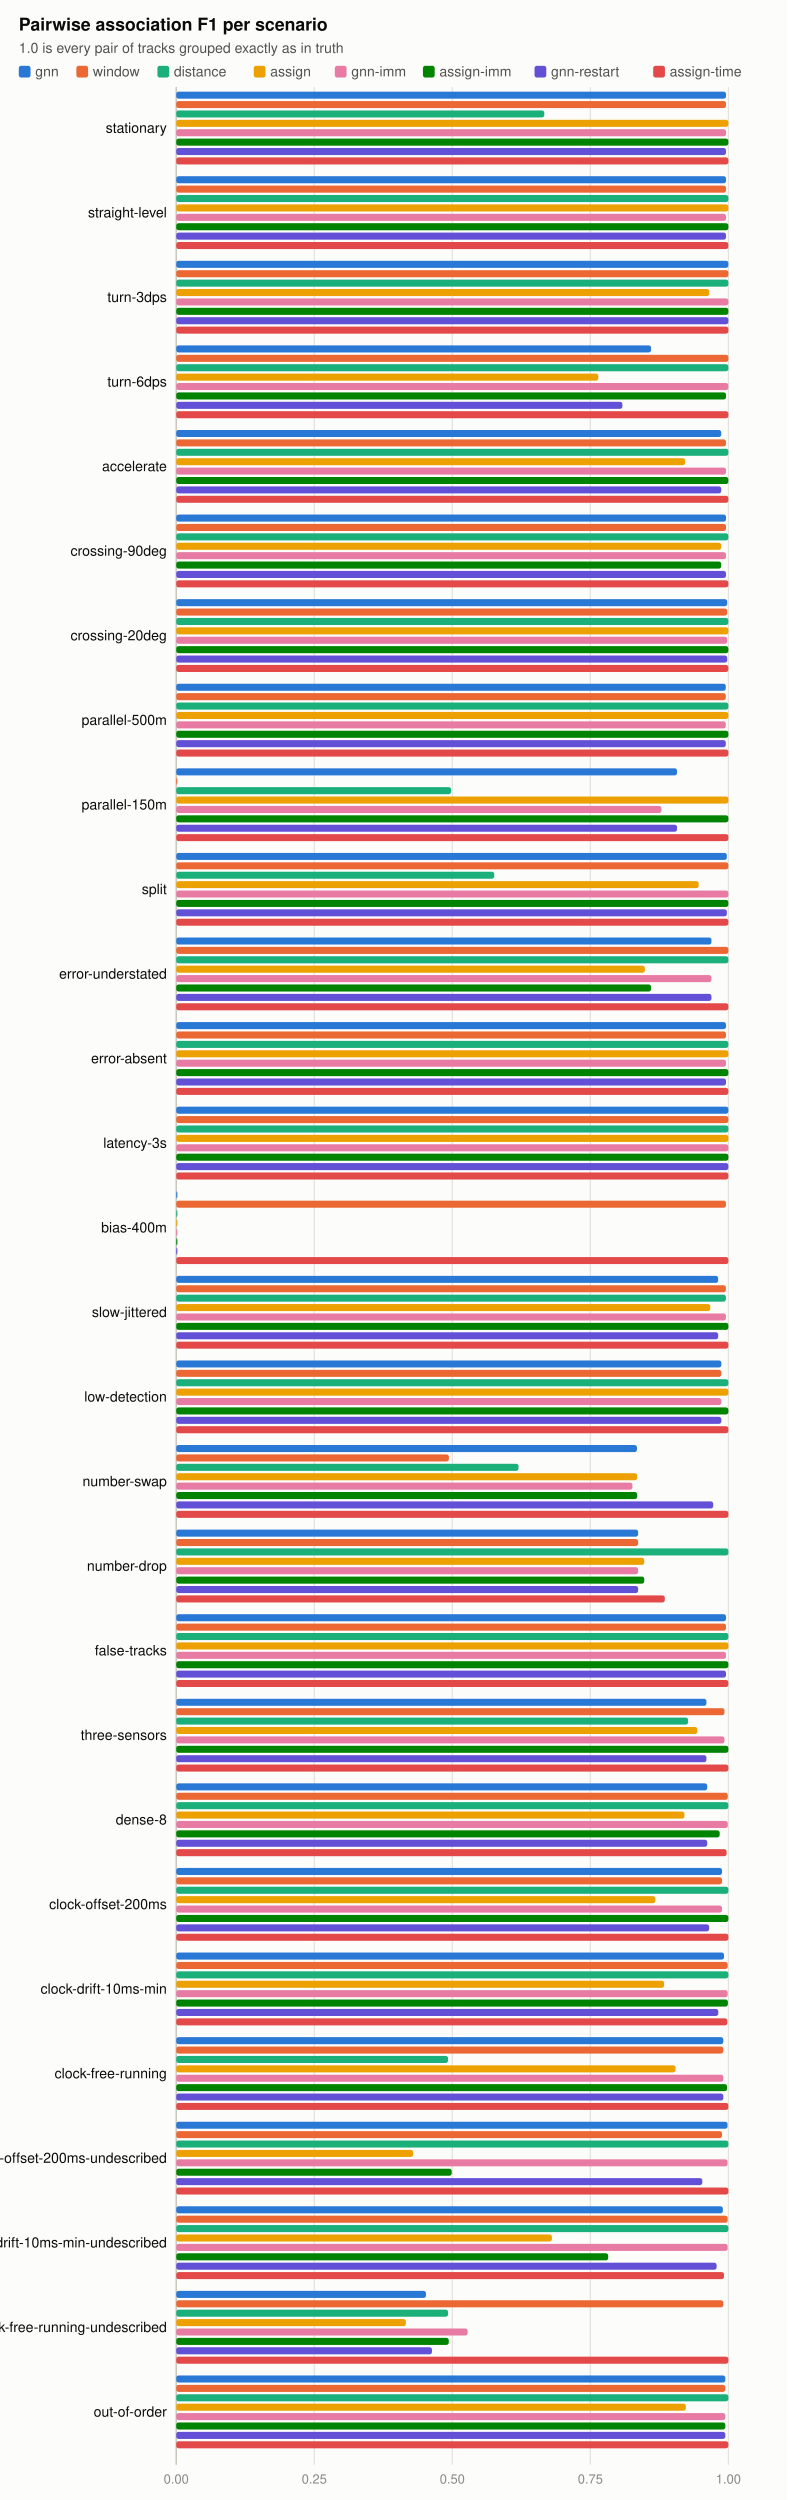
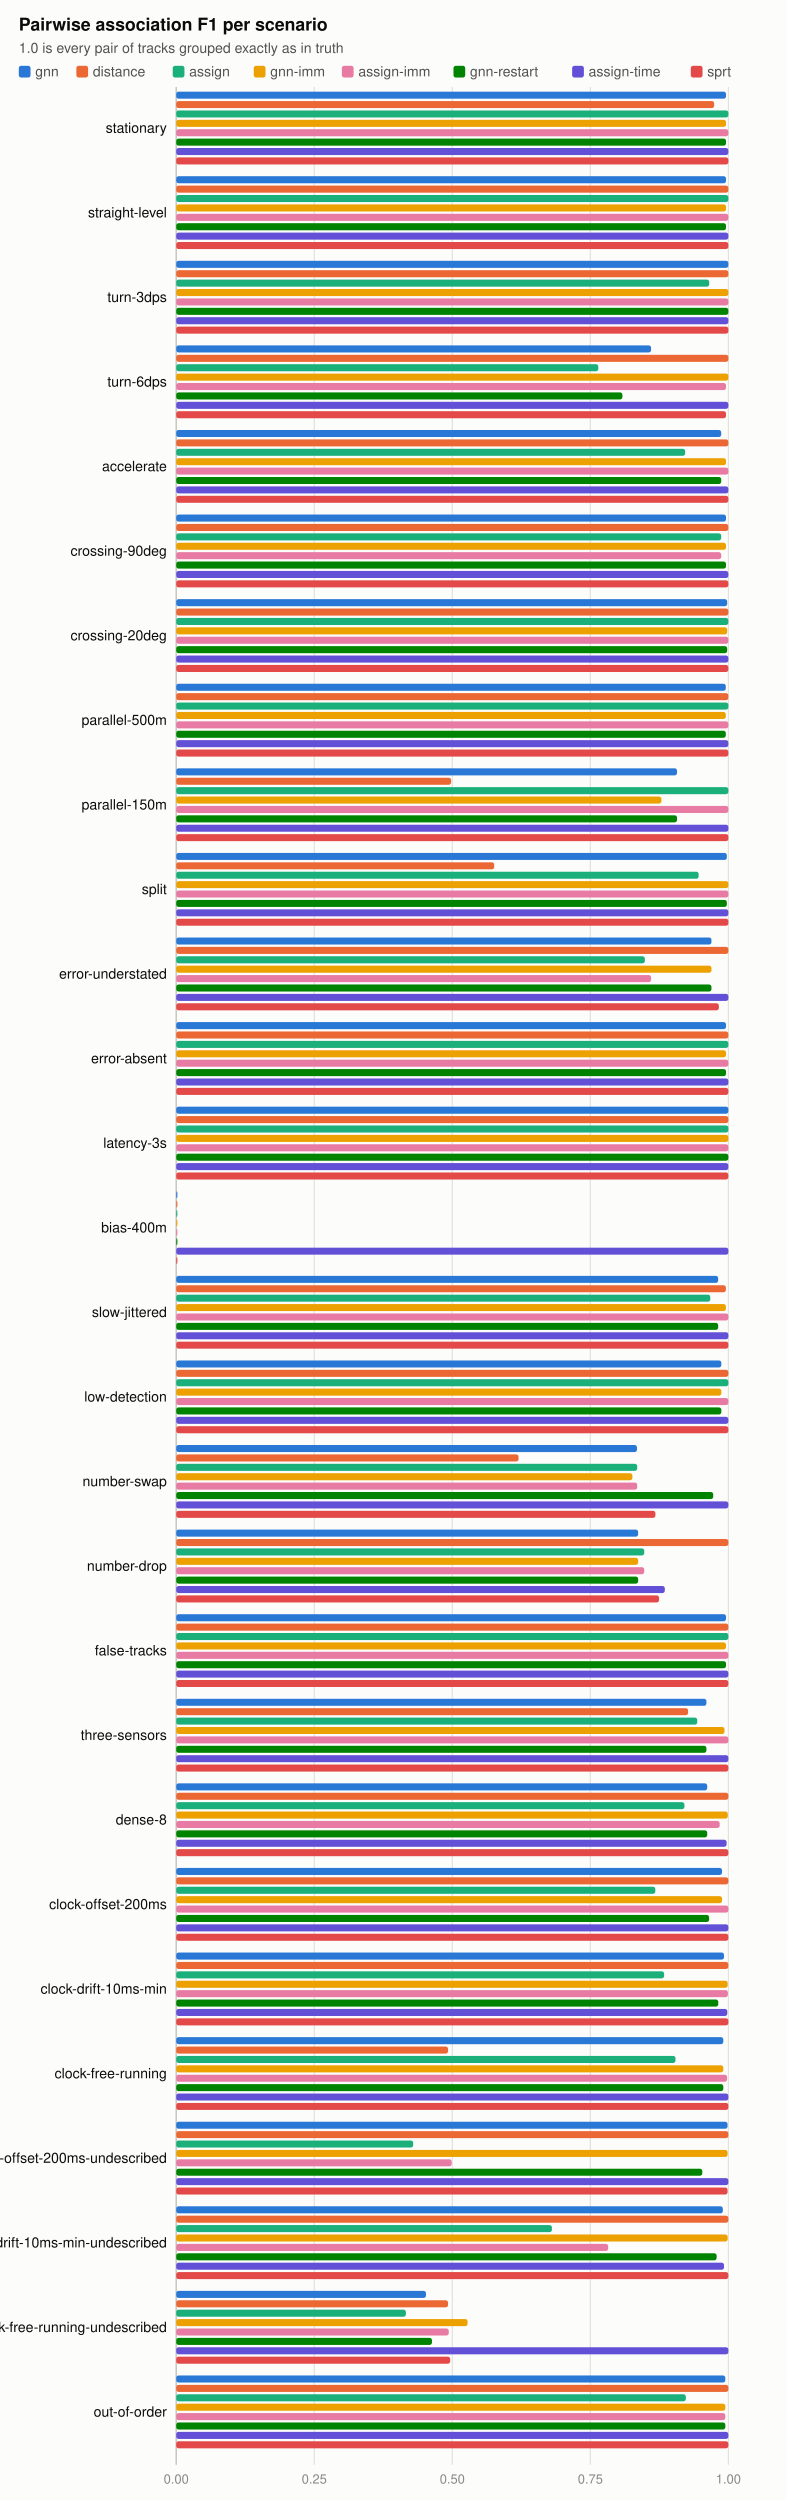
<svg xmlns="http://www.w3.org/2000/svg" width="670" height="2128" viewBox="0 0 670 2128" font-family="-apple-system, BlinkMacSystemFont, 'Segoe UI', Helvetica, Arial, sans-serif" role="img" aria-label="Pairwise association F1 per scenario">
  <rect width="100%" height="100%" fill="#fcfcfb" />
  <text x="16" y="26" font-size="15" font-weight="600" fill="#0b0b0b">Pairwise association F1 per scenario</text>
  <text x="16" y="45" font-size="12" fill="#52514e">1.0 is every pair of tracks grouped exactly as in truth</text>
  <rect x="16" y="56" width="10" height="10" rx="2" fill="#2a78d6" />
  <text x="30" y="65" font-size="12" fill="#52514e">gnn</text>
  <rect x="65" y="56" width="10" height="10" rx="2" fill="#eb6834" />
-   <text x="79" y="65" font-size="12" fill="#52514e">window</text>
-   <rect x="134" y="56" width="10" height="10" rx="2" fill="#1baf7a" />
-   <text x="148" y="65" font-size="12" fill="#52514e">distance</text>
+   <text x="79" y="65" font-size="12" fill="#52514e">distance</text>
+   <rect x="147" y="56" width="10" height="10" rx="2" fill="#1baf7a" />
+   <text x="161" y="65" font-size="12" fill="#52514e">assign</text>
  <rect x="216" y="56" width="10" height="10" rx="2" fill="#eda100" />
-   <text x="230" y="65" font-size="12" fill="#52514e">assign</text>
-   <rect x="285" y="56" width="10" height="10" rx="2" fill="#e87ba4" />
-   <text x="299" y="65" font-size="12" fill="#52514e">gnn-imm</text>
-   <rect x="360" y="56" width="10" height="10" rx="2" fill="#008300" />
-   <text x="374" y="65" font-size="12" fill="#52514e">assign-imm</text>
-   <rect x="455" y="56" width="10" height="10" rx="2" fill="#6250d6" />
-   <text x="469" y="65" font-size="12" fill="#52514e">gnn-restart</text>
-   <rect x="556" y="56" width="10" height="10" rx="2" fill="#e34948" />
-   <text x="570" y="65" font-size="12" fill="#52514e">assign-time</text>
+   <text x="230" y="65" font-size="12" fill="#52514e">gnn-imm</text>
+   <rect x="291" y="56" width="10" height="10" rx="2" fill="#e87ba4" />
+   <text x="305" y="65" font-size="12" fill="#52514e">assign-imm</text>
+   <rect x="386" y="56" width="10" height="10" rx="2" fill="#008300" />
+   <text x="400" y="65" font-size="12" fill="#52514e">gnn-restart</text>
+   <rect x="487" y="56" width="10" height="10" rx="2" fill="#6250d6" />
+   <text x="501" y="65" font-size="12" fill="#52514e">assign-time</text>
+   <rect x="588" y="56" width="10" height="10" rx="2" fill="#e34948" />
+   <text x="602" y="65" font-size="12" fill="#52514e">sprt</text>
  <line x1="150.0" y1="74" x2="150.0" y2="2098" stroke="#e1e0d9" stroke-width="1" />
  <text x="150.0" y="2114" font-size="11" text-anchor="middle" fill="#898781">0.00</text>
  <line x1="267.5" y1="74" x2="267.5" y2="2098" stroke="#e1e0d9" stroke-width="1" />
  <text x="267.5" y="2114" font-size="11" text-anchor="middle" fill="#898781">0.25</text>
  <line x1="385.0" y1="74" x2="385.0" y2="2098" stroke="#e1e0d9" stroke-width="1" />
  <text x="385.0" y="2114" font-size="11" text-anchor="middle" fill="#898781">0.50</text>
  <line x1="502.5" y1="74" x2="502.5" y2="2098" stroke="#e1e0d9" stroke-width="1" />
  <text x="502.5" y="2114" font-size="11" text-anchor="middle" fill="#898781">0.75</text>
  <line x1="620.0" y1="74" x2="620.0" y2="2098" stroke="#e1e0d9" stroke-width="1" />
  <text x="620.0" y="2114" font-size="11" text-anchor="middle" fill="#898781">1.00</text>
  <line x1="150" y1="74" x2="150" y2="2098" stroke="#c3c2b7" stroke-width="1" />
  <text x="142" y="113.0" font-size="12" text-anchor="end" fill="#0b0b0b">stationary</text>
  <rect x="150" y="78" width="468.0" height="6" rx="2" fill="#2a78d6" />
-   <rect x="150" y="86" width="468.0" height="6" rx="2" fill="#eb6834" />
-   <rect x="150" y="94" width="313.3" height="6" rx="2" fill="#1baf7a" />
-   <rect x="150" y="102" width="470.0" height="6" rx="2" fill="#eda100" />
-   <rect x="150" y="110" width="468.0" height="6" rx="2" fill="#e87ba4" />
-   <rect x="150" y="118" width="470.0" height="6" rx="2" fill="#008300" />
-   <rect x="150" y="126" width="468.0" height="6" rx="2" fill="#6250d6" />
+   <rect x="150" y="86" width="457.9" height="6" rx="2" fill="#eb6834" />
+   <rect x="150" y="94" width="470.0" height="6" rx="2" fill="#1baf7a" />
+   <rect x="150" y="102" width="468.0" height="6" rx="2" fill="#eda100" />
+   <rect x="150" y="110" width="470.0" height="6" rx="2" fill="#e87ba4" />
+   <rect x="150" y="118" width="468.0" height="6" rx="2" fill="#008300" />
+   <rect x="150" y="126" width="470.0" height="6" rx="2" fill="#6250d6" />
  <rect x="150" y="134" width="470.0" height="6" rx="2" fill="#e34948" />
  <text x="142" y="185.0" font-size="12" text-anchor="end" fill="#0b0b0b">straight-level</text>
  <rect x="150" y="150" width="468.0" height="6" rx="2" fill="#2a78d6" />
-   <rect x="150" y="158" width="468.0" height="6" rx="2" fill="#eb6834" />
+   <rect x="150" y="158" width="470.0" height="6" rx="2" fill="#eb6834" />
  <rect x="150" y="166" width="470.0" height="6" rx="2" fill="#1baf7a" />
-   <rect x="150" y="174" width="470.0" height="6" rx="2" fill="#eda100" />
-   <rect x="150" y="182" width="468.0" height="6" rx="2" fill="#e87ba4" />
-   <rect x="150" y="190" width="470.0" height="6" rx="2" fill="#008300" />
-   <rect x="150" y="198" width="468.0" height="6" rx="2" fill="#6250d6" />
+   <rect x="150" y="174" width="468.0" height="6" rx="2" fill="#eda100" />
+   <rect x="150" y="182" width="470.0" height="6" rx="2" fill="#e87ba4" />
+   <rect x="150" y="190" width="468.0" height="6" rx="2" fill="#008300" />
+   <rect x="150" y="198" width="470.0" height="6" rx="2" fill="#6250d6" />
  <rect x="150" y="206" width="470.0" height="6" rx="2" fill="#e34948" />
  <text x="142" y="257.0" font-size="12" text-anchor="end" fill="#0b0b0b">turn-3dps</text>
  <rect x="150" y="222" width="470.0" height="6" rx="2" fill="#2a78d6" />
  <rect x="150" y="230" width="470.0" height="6" rx="2" fill="#eb6834" />
-   <rect x="150" y="238" width="470.0" height="6" rx="2" fill="#1baf7a" />
-   <rect x="150" y="246" width="453.7" height="6" rx="2" fill="#eda100" />
+   <rect x="150" y="238" width="453.7" height="6" rx="2" fill="#1baf7a" />
+   <rect x="150" y="246" width="470.0" height="6" rx="2" fill="#eda100" />
  <rect x="150" y="254" width="470.0" height="6" rx="2" fill="#e87ba4" />
  <rect x="150" y="262" width="470.0" height="6" rx="2" fill="#008300" />
  <rect x="150" y="270" width="470.0" height="6" rx="2" fill="#6250d6" />
  <rect x="150" y="278" width="470.0" height="6" rx="2" fill="#e34948" />
  <text x="142" y="329.0" font-size="12" text-anchor="end" fill="#0b0b0b">turn-6dps</text>
  <rect x="150" y="294" width="404.2" height="6" rx="2" fill="#2a78d6" />
  <rect x="150" y="302" width="470.0" height="6" rx="2" fill="#eb6834" />
-   <rect x="150" y="310" width="470.0" height="6" rx="2" fill="#1baf7a" />
-   <rect x="150" y="318" width="359.3" height="6" rx="2" fill="#eda100" />
-   <rect x="150" y="326" width="470.0" height="6" rx="2" fill="#e87ba4" />
-   <rect x="150" y="334" width="468.0" height="6" rx="2" fill="#008300" />
-   <rect x="150" y="342" width="379.8" height="6" rx="2" fill="#6250d6" />
-   <rect x="150" y="350" width="470.0" height="6" rx="2" fill="#e34948" />
+   <rect x="150" y="310" width="359.3" height="6" rx="2" fill="#1baf7a" />
+   <rect x="150" y="318" width="470.0" height="6" rx="2" fill="#eda100" />
+   <rect x="150" y="326" width="468.0" height="6" rx="2" fill="#e87ba4" />
+   <rect x="150" y="334" width="379.8" height="6" rx="2" fill="#008300" />
+   <rect x="150" y="342" width="470.0" height="6" rx="2" fill="#6250d6" />
+   <rect x="150" y="350" width="468.0" height="6" rx="2" fill="#e34948" />
  <text x="142" y="401.0" font-size="12" text-anchor="end" fill="#0b0b0b">accelerate</text>
  <rect x="150" y="366" width="463.9" height="6" rx="2" fill="#2a78d6" />
-   <rect x="150" y="374" width="468.0" height="6" rx="2" fill="#eb6834" />
-   <rect x="150" y="382" width="470.0" height="6" rx="2" fill="#1baf7a" />
-   <rect x="150" y="390" width="433.2" height="6" rx="2" fill="#eda100" />
-   <rect x="150" y="398" width="468.0" height="6" rx="2" fill="#e87ba4" />
-   <rect x="150" y="406" width="470.0" height="6" rx="2" fill="#008300" />
-   <rect x="150" y="414" width="463.9" height="6" rx="2" fill="#6250d6" />
+   <rect x="150" y="374" width="470.0" height="6" rx="2" fill="#eb6834" />
+   <rect x="150" y="382" width="433.2" height="6" rx="2" fill="#1baf7a" />
+   <rect x="150" y="390" width="468.0" height="6" rx="2" fill="#eda100" />
+   <rect x="150" y="398" width="470.0" height="6" rx="2" fill="#e87ba4" />
+   <rect x="150" y="406" width="463.9" height="6" rx="2" fill="#008300" />
+   <rect x="150" y="414" width="470.0" height="6" rx="2" fill="#6250d6" />
  <rect x="150" y="422" width="470.0" height="6" rx="2" fill="#e34948" />
  <text x="142" y="473.0" font-size="12" text-anchor="end" fill="#0b0b0b">crossing-90deg</text>
  <rect x="150" y="438" width="468.0" height="6" rx="2" fill="#2a78d6" />
-   <rect x="150" y="446" width="468.0" height="6" rx="2" fill="#eb6834" />
-   <rect x="150" y="454" width="470.0" height="6" rx="2" fill="#1baf7a" />
-   <rect x="150" y="462" width="463.9" height="6" rx="2" fill="#eda100" />
-   <rect x="150" y="470" width="468.0" height="6" rx="2" fill="#e87ba4" />
-   <rect x="150" y="478" width="463.9" height="6" rx="2" fill="#008300" />
-   <rect x="150" y="486" width="468.0" height="6" rx="2" fill="#6250d6" />
+   <rect x="150" y="446" width="470.0" height="6" rx="2" fill="#eb6834" />
+   <rect x="150" y="454" width="463.9" height="6" rx="2" fill="#1baf7a" />
+   <rect x="150" y="462" width="468.0" height="6" rx="2" fill="#eda100" />
+   <rect x="150" y="470" width="463.9" height="6" rx="2" fill="#e87ba4" />
+   <rect x="150" y="478" width="468.0" height="6" rx="2" fill="#008300" />
+   <rect x="150" y="486" width="470.0" height="6" rx="2" fill="#6250d6" />
  <rect x="150" y="494" width="470.0" height="6" rx="2" fill="#e34948" />
  <text x="142" y="545.0" font-size="12" text-anchor="end" fill="#0b0b0b">crossing-20deg</text>
  <rect x="150" y="510" width="469.0" height="6" rx="2" fill="#2a78d6" />
-   <rect x="150" y="518" width="469.0" height="6" rx="2" fill="#eb6834" />
+   <rect x="150" y="518" width="470.0" height="6" rx="2" fill="#eb6834" />
  <rect x="150" y="526" width="470.0" height="6" rx="2" fill="#1baf7a" />
-   <rect x="150" y="534" width="470.0" height="6" rx="2" fill="#eda100" />
-   <rect x="150" y="542" width="469.0" height="6" rx="2" fill="#e87ba4" />
-   <rect x="150" y="550" width="470.0" height="6" rx="2" fill="#008300" />
-   <rect x="150" y="558" width="469.0" height="6" rx="2" fill="#6250d6" />
+   <rect x="150" y="534" width="469.0" height="6" rx="2" fill="#eda100" />
+   <rect x="150" y="542" width="470.0" height="6" rx="2" fill="#e87ba4" />
+   <rect x="150" y="550" width="469.0" height="6" rx="2" fill="#008300" />
+   <rect x="150" y="558" width="470.0" height="6" rx="2" fill="#6250d6" />
  <rect x="150" y="566" width="470.0" height="6" rx="2" fill="#e34948" />
  <text x="142" y="617.0" font-size="12" text-anchor="end" fill="#0b0b0b">parallel-500m</text>
  <rect x="150" y="582" width="467.8" height="6" rx="2" fill="#2a78d6" />
-   <rect x="150" y="590" width="467.8" height="6" rx="2" fill="#eb6834" />
+   <rect x="150" y="590" width="470.0" height="6" rx="2" fill="#eb6834" />
  <rect x="150" y="598" width="470.0" height="6" rx="2" fill="#1baf7a" />
-   <rect x="150" y="606" width="470.0" height="6" rx="2" fill="#eda100" />
-   <rect x="150" y="614" width="467.8" height="6" rx="2" fill="#e87ba4" />
-   <rect x="150" y="622" width="470.0" height="6" rx="2" fill="#008300" />
-   <rect x="150" y="630" width="467.8" height="6" rx="2" fill="#6250d6" />
+   <rect x="150" y="606" width="467.8" height="6" rx="2" fill="#eda100" />
+   <rect x="150" y="614" width="470.0" height="6" rx="2" fill="#e87ba4" />
+   <rect x="150" y="622" width="467.8" height="6" rx="2" fill="#008300" />
+   <rect x="150" y="630" width="470.0" height="6" rx="2" fill="#6250d6" />
  <rect x="150" y="638" width="470.0" height="6" rx="2" fill="#e34948" />
  <text x="142" y="689.0" font-size="12" text-anchor="end" fill="#0b0b0b">parallel-150m</text>
  <rect x="150" y="654" width="426.3" height="6" rx="2" fill="#2a78d6" />
-   <rect x="150" y="662" width="1.0" height="6" rx="2" fill="#eb6834" />
-   <rect x="150" y="670" width="234.0" height="6" rx="2" fill="#1baf7a" />
-   <rect x="150" y="678" width="470.0" height="6" rx="2" fill="#eda100" />
-   <rect x="150" y="686" width="413.0" height="6" rx="2" fill="#e87ba4" />
-   <rect x="150" y="694" width="470.0" height="6" rx="2" fill="#008300" />
-   <rect x="150" y="702" width="426.3" height="6" rx="2" fill="#6250d6" />
+   <rect x="150" y="662" width="234.0" height="6" rx="2" fill="#eb6834" />
+   <rect x="150" y="670" width="470.0" height="6" rx="2" fill="#1baf7a" />
+   <rect x="150" y="678" width="413.0" height="6" rx="2" fill="#eda100" />
+   <rect x="150" y="686" width="470.0" height="6" rx="2" fill="#e87ba4" />
+   <rect x="150" y="694" width="426.3" height="6" rx="2" fill="#008300" />
+   <rect x="150" y="702" width="470.0" height="6" rx="2" fill="#6250d6" />
  <rect x="150" y="710" width="470.0" height="6" rx="2" fill="#e34948" />
  <text x="142" y="761.0" font-size="12" text-anchor="end" fill="#0b0b0b">split</text>
  <rect x="150" y="726" width="468.7" height="6" rx="2" fill="#2a78d6" />
-   <rect x="150" y="734" width="470.0" height="6" rx="2" fill="#eb6834" />
-   <rect x="150" y="742" width="270.7" height="6" rx="2" fill="#1baf7a" />
-   <rect x="150" y="750" width="444.7" height="6" rx="2" fill="#eda100" />
+   <rect x="150" y="734" width="270.7" height="6" rx="2" fill="#eb6834" />
+   <rect x="150" y="742" width="444.7" height="6" rx="2" fill="#1baf7a" />
+   <rect x="150" y="750" width="470.0" height="6" rx="2" fill="#eda100" />
  <rect x="150" y="758" width="470.0" height="6" rx="2" fill="#e87ba4" />
-   <rect x="150" y="766" width="470.0" height="6" rx="2" fill="#008300" />
-   <rect x="150" y="774" width="468.7" height="6" rx="2" fill="#6250d6" />
+   <rect x="150" y="766" width="468.7" height="6" rx="2" fill="#008300" />
+   <rect x="150" y="774" width="470.0" height="6" rx="2" fill="#6250d6" />
  <rect x="150" y="782" width="470.0" height="6" rx="2" fill="#e34948" />
  <text x="142" y="833.0" font-size="12" text-anchor="end" fill="#0b0b0b">error-understated</text>
  <rect x="150" y="798" width="455.6" height="6" rx="2" fill="#2a78d6" />
  <rect x="150" y="806" width="470.0" height="6" rx="2" fill="#eb6834" />
-   <rect x="150" y="814" width="470.0" height="6" rx="2" fill="#1baf7a" />
-   <rect x="150" y="822" width="398.9" height="6" rx="2" fill="#eda100" />
-   <rect x="150" y="830" width="455.6" height="6" rx="2" fill="#e87ba4" />
-   <rect x="150" y="838" width="404.2" height="6" rx="2" fill="#008300" />
-   <rect x="150" y="846" width="455.6" height="6" rx="2" fill="#6250d6" />
-   <rect x="150" y="854" width="470.0" height="6" rx="2" fill="#e34948" />
+   <rect x="150" y="814" width="398.9" height="6" rx="2" fill="#1baf7a" />
+   <rect x="150" y="822" width="455.6" height="6" rx="2" fill="#eda100" />
+   <rect x="150" y="830" width="404.2" height="6" rx="2" fill="#e87ba4" />
+   <rect x="150" y="838" width="455.6" height="6" rx="2" fill="#008300" />
+   <rect x="150" y="846" width="470.0" height="6" rx="2" fill="#6250d6" />
+   <rect x="150" y="854" width="461.9" height="6" rx="2" fill="#e34948" />
  <text x="142" y="905.0" font-size="12" text-anchor="end" fill="#0b0b0b">error-absent</text>
  <rect x="150" y="870" width="468.0" height="6" rx="2" fill="#2a78d6" />
-   <rect x="150" y="878" width="468.0" height="6" rx="2" fill="#eb6834" />
+   <rect x="150" y="878" width="470.0" height="6" rx="2" fill="#eb6834" />
  <rect x="150" y="886" width="470.0" height="6" rx="2" fill="#1baf7a" />
-   <rect x="150" y="894" width="470.0" height="6" rx="2" fill="#eda100" />
-   <rect x="150" y="902" width="468.0" height="6" rx="2" fill="#e87ba4" />
-   <rect x="150" y="910" width="470.0" height="6" rx="2" fill="#008300" />
-   <rect x="150" y="918" width="468.0" height="6" rx="2" fill="#6250d6" />
+   <rect x="150" y="894" width="468.0" height="6" rx="2" fill="#eda100" />
+   <rect x="150" y="902" width="470.0" height="6" rx="2" fill="#e87ba4" />
+   <rect x="150" y="910" width="468.0" height="6" rx="2" fill="#008300" />
+   <rect x="150" y="918" width="470.0" height="6" rx="2" fill="#6250d6" />
  <rect x="150" y="926" width="470.0" height="6" rx="2" fill="#e34948" />
  <text x="142" y="977.0" font-size="12" text-anchor="end" fill="#0b0b0b">latency-3s</text>
  <rect x="150" y="942" width="470.0" height="6" rx="2" fill="#2a78d6" />
  <rect x="150" y="950" width="470.0" height="6" rx="2" fill="#eb6834" />
  <rect x="150" y="958" width="470.0" height="6" rx="2" fill="#1baf7a" />
  <rect x="150" y="966" width="470.0" height="6" rx="2" fill="#eda100" />
  <rect x="150" y="974" width="470.0" height="6" rx="2" fill="#e87ba4" />
  <rect x="150" y="982" width="470.0" height="6" rx="2" fill="#008300" />
  <rect x="150" y="990" width="470.0" height="6" rx="2" fill="#6250d6" />
  <rect x="150" y="998" width="470.0" height="6" rx="2" fill="#e34948" />
  <text x="142" y="1049.0" font-size="12" text-anchor="end" fill="#0b0b0b">bias-400m</text>
  <rect x="150" y="1014" width="1.0" height="6" rx="2" fill="#2a78d6" />
-   <rect x="150" y="1022" width="468.0" height="6" rx="2" fill="#eb6834" />
+   <rect x="150" y="1022" width="1.0" height="6" rx="2" fill="#eb6834" />
  <rect x="150" y="1030" width="1.0" height="6" rx="2" fill="#1baf7a" />
  <rect x="150" y="1038" width="1.0" height="6" rx="2" fill="#eda100" />
  <rect x="150" y="1046" width="1.0" height="6" rx="2" fill="#e87ba4" />
  <rect x="150" y="1054" width="1.0" height="6" rx="2" fill="#008300" />
-   <rect x="150" y="1062" width="1.0" height="6" rx="2" fill="#6250d6" />
-   <rect x="150" y="1070" width="470.0" height="6" rx="2" fill="#e34948" />
+   <rect x="150" y="1062" width="470.0" height="6" rx="2" fill="#6250d6" />
+   <rect x="150" y="1070" width="1.0" height="6" rx="2" fill="#e34948" />
  <text x="142" y="1121.0" font-size="12" text-anchor="end" fill="#0b0b0b">slow-jittered</text>
  <rect x="150" y="1086" width="461.3" height="6" rx="2" fill="#2a78d6" />
  <rect x="150" y="1094" width="467.9" height="6" rx="2" fill="#eb6834" />
-   <rect x="150" y="1102" width="467.9" height="6" rx="2" fill="#1baf7a" />
-   <rect x="150" y="1110" width="454.6" height="6" rx="2" fill="#eda100" />
-   <rect x="150" y="1118" width="467.9" height="6" rx="2" fill="#e87ba4" />
-   <rect x="150" y="1126" width="470.0" height="6" rx="2" fill="#008300" />
-   <rect x="150" y="1134" width="461.3" height="6" rx="2" fill="#6250d6" />
+   <rect x="150" y="1102" width="454.6" height="6" rx="2" fill="#1baf7a" />
+   <rect x="150" y="1110" width="467.9" height="6" rx="2" fill="#eda100" />
+   <rect x="150" y="1118" width="470.0" height="6" rx="2" fill="#e87ba4" />
+   <rect x="150" y="1126" width="461.3" height="6" rx="2" fill="#008300" />
+   <rect x="150" y="1134" width="470.0" height="6" rx="2" fill="#6250d6" />
  <rect x="150" y="1142" width="470.0" height="6" rx="2" fill="#e34948" />
  <text x="142" y="1193.0" font-size="12" text-anchor="end" fill="#0b0b0b">low-detection</text>
  <rect x="150" y="1158" width="464.0" height="6" rx="2" fill="#2a78d6" />
-   <rect x="150" y="1166" width="464.0" height="6" rx="2" fill="#eb6834" />
+   <rect x="150" y="1166" width="470.0" height="6" rx="2" fill="#eb6834" />
  <rect x="150" y="1174" width="470.0" height="6" rx="2" fill="#1baf7a" />
-   <rect x="150" y="1182" width="470.0" height="6" rx="2" fill="#eda100" />
-   <rect x="150" y="1190" width="464.0" height="6" rx="2" fill="#e87ba4" />
-   <rect x="150" y="1198" width="470.0" height="6" rx="2" fill="#008300" />
-   <rect x="150" y="1206" width="464.0" height="6" rx="2" fill="#6250d6" />
+   <rect x="150" y="1182" width="464.0" height="6" rx="2" fill="#eda100" />
+   <rect x="150" y="1190" width="470.0" height="6" rx="2" fill="#e87ba4" />
+   <rect x="150" y="1198" width="464.0" height="6" rx="2" fill="#008300" />
+   <rect x="150" y="1206" width="470.0" height="6" rx="2" fill="#6250d6" />
  <rect x="150" y="1214" width="470.0" height="6" rx="2" fill="#e34948" />
  <text x="142" y="1265.0" font-size="12" text-anchor="end" fill="#0b0b0b">number-swap</text>
  <rect x="150" y="1230" width="392.2" height="6" rx="2" fill="#2a78d6" />
-   <rect x="150" y="1238" width="232.1" height="6" rx="2" fill="#eb6834" />
-   <rect x="150" y="1246" width="291.4" height="6" rx="2" fill="#1baf7a" />
-   <rect x="150" y="1254" width="392.4" height="6" rx="2" fill="#eda100" />
-   <rect x="150" y="1262" width="388.3" height="6" rx="2" fill="#e87ba4" />
-   <rect x="150" y="1270" width="392.4" height="6" rx="2" fill="#008300" />
-   <rect x="150" y="1278" width="457.1" height="6" rx="2" fill="#6250d6" />
-   <rect x="150" y="1286" width="470.0" height="6" rx="2" fill="#e34948" />
+   <rect x="150" y="1238" width="291.4" height="6" rx="2" fill="#eb6834" />
+   <rect x="150" y="1246" width="392.4" height="6" rx="2" fill="#1baf7a" />
+   <rect x="150" y="1254" width="388.3" height="6" rx="2" fill="#eda100" />
+   <rect x="150" y="1262" width="392.4" height="6" rx="2" fill="#e87ba4" />
+   <rect x="150" y="1270" width="457.1" height="6" rx="2" fill="#008300" />
+   <rect x="150" y="1278" width="470.0" height="6" rx="2" fill="#6250d6" />
+   <rect x="150" y="1286" width="407.9" height="6" rx="2" fill="#e34948" />
  <text x="142" y="1337.0" font-size="12" text-anchor="end" fill="#0b0b0b">number-drop</text>
  <rect x="150" y="1302" width="393.2" height="6" rx="2" fill="#2a78d6" />
-   <rect x="150" y="1310" width="393.2" height="6" rx="2" fill="#eb6834" />
-   <rect x="150" y="1318" width="470.0" height="6" rx="2" fill="#1baf7a" />
-   <rect x="150" y="1326" width="398.4" height="6" rx="2" fill="#eda100" />
-   <rect x="150" y="1334" width="393.2" height="6" rx="2" fill="#e87ba4" />
-   <rect x="150" y="1342" width="398.4" height="6" rx="2" fill="#008300" />
-   <rect x="150" y="1350" width="393.2" height="6" rx="2" fill="#6250d6" />
-   <rect x="150" y="1358" width="415.9" height="6" rx="2" fill="#e34948" />
+   <rect x="150" y="1310" width="470.0" height="6" rx="2" fill="#eb6834" />
+   <rect x="150" y="1318" width="398.4" height="6" rx="2" fill="#1baf7a" />
+   <rect x="150" y="1326" width="393.2" height="6" rx="2" fill="#eda100" />
+   <rect x="150" y="1334" width="398.4" height="6" rx="2" fill="#e87ba4" />
+   <rect x="150" y="1342" width="393.2" height="6" rx="2" fill="#008300" />
+   <rect x="150" y="1350" width="415.9" height="6" rx="2" fill="#6250d6" />
+   <rect x="150" y="1358" width="411.0" height="6" rx="2" fill="#e34948" />
  <text x="142" y="1409.0" font-size="12" text-anchor="end" fill="#0b0b0b">false-tracks</text>
  <rect x="150" y="1374" width="468.0" height="6" rx="2" fill="#2a78d6" />
-   <rect x="150" y="1382" width="468.0" height="6" rx="2" fill="#eb6834" />
+   <rect x="150" y="1382" width="470.0" height="6" rx="2" fill="#eb6834" />
  <rect x="150" y="1390" width="470.0" height="6" rx="2" fill="#1baf7a" />
-   <rect x="150" y="1398" width="470.0" height="6" rx="2" fill="#eda100" />
-   <rect x="150" y="1406" width="468.0" height="6" rx="2" fill="#e87ba4" />
-   <rect x="150" y="1414" width="470.0" height="6" rx="2" fill="#008300" />
-   <rect x="150" y="1422" width="468.0" height="6" rx="2" fill="#6250d6" />
+   <rect x="150" y="1398" width="468.0" height="6" rx="2" fill="#eda100" />
+   <rect x="150" y="1406" width="470.0" height="6" rx="2" fill="#e87ba4" />
+   <rect x="150" y="1414" width="468.0" height="6" rx="2" fill="#008300" />
+   <rect x="150" y="1422" width="470.0" height="6" rx="2" fill="#6250d6" />
  <rect x="150" y="1430" width="470.0" height="6" rx="2" fill="#e34948" />
  <text x="142" y="1481.0" font-size="12" text-anchor="end" fill="#0b0b0b">three-sensors</text>
  <rect x="150" y="1446" width="451.3" height="6" rx="2" fill="#2a78d6" />
-   <rect x="150" y="1454" width="466.7" height="6" rx="2" fill="#eb6834" />
-   <rect x="150" y="1462" width="435.7" height="6" rx="2" fill="#1baf7a" />
-   <rect x="150" y="1470" width="443.5" height="6" rx="2" fill="#eda100" />
-   <rect x="150" y="1478" width="466.7" height="6" rx="2" fill="#e87ba4" />
-   <rect x="150" y="1486" width="470.0" height="6" rx="2" fill="#008300" />
-   <rect x="150" y="1494" width="451.3" height="6" rx="2" fill="#6250d6" />
+   <rect x="150" y="1454" width="435.7" height="6" rx="2" fill="#eb6834" />
+   <rect x="150" y="1462" width="443.5" height="6" rx="2" fill="#1baf7a" />
+   <rect x="150" y="1470" width="466.7" height="6" rx="2" fill="#eda100" />
+   <rect x="150" y="1478" width="470.0" height="6" rx="2" fill="#e87ba4" />
+   <rect x="150" y="1486" width="451.3" height="6" rx="2" fill="#008300" />
+   <rect x="150" y="1494" width="470.0" height="6" rx="2" fill="#6250d6" />
  <rect x="150" y="1502" width="470.0" height="6" rx="2" fill="#e34948" />
  <text x="142" y="1553.0" font-size="12" text-anchor="end" fill="#0b0b0b">dense-8</text>
  <rect x="150" y="1518" width="452.0" height="6" rx="2" fill="#2a78d6" />
-   <rect x="150" y="1526" width="469.5" height="6" rx="2" fill="#eb6834" />
-   <rect x="150" y="1534" width="470.0" height="6" rx="2" fill="#1baf7a" />
-   <rect x="150" y="1542" width="432.6" height="6" rx="2" fill="#eda100" />
-   <rect x="150" y="1550" width="469.5" height="6" rx="2" fill="#e87ba4" />
-   <rect x="150" y="1558" width="462.6" height="6" rx="2" fill="#008300" />
-   <rect x="150" y="1566" width="452.0" height="6" rx="2" fill="#6250d6" />
-   <rect x="150" y="1574" width="468.5" height="6" rx="2" fill="#e34948" />
+   <rect x="150" y="1526" width="470.0" height="6" rx="2" fill="#eb6834" />
+   <rect x="150" y="1534" width="432.6" height="6" rx="2" fill="#1baf7a" />
+   <rect x="150" y="1542" width="469.5" height="6" rx="2" fill="#eda100" />
+   <rect x="150" y="1550" width="462.6" height="6" rx="2" fill="#e87ba4" />
+   <rect x="150" y="1558" width="452.0" height="6" rx="2" fill="#008300" />
+   <rect x="150" y="1566" width="468.5" height="6" rx="2" fill="#6250d6" />
+   <rect x="150" y="1574" width="470.0" height="6" rx="2" fill="#e34948" />
  <text x="142" y="1625.0" font-size="12" text-anchor="end" fill="#0b0b0b">clock-offset-200ms</text>
  <rect x="150" y="1590" width="464.6" height="6" rx="2" fill="#2a78d6" />
-   <rect x="150" y="1598" width="464.6" height="6" rx="2" fill="#eb6834" />
-   <rect x="150" y="1606" width="470.0" height="6" rx="2" fill="#1baf7a" />
-   <rect x="150" y="1614" width="407.8" height="6" rx="2" fill="#eda100" />
-   <rect x="150" y="1622" width="464.6" height="6" rx="2" fill="#e87ba4" />
-   <rect x="150" y="1630" width="470.0" height="6" rx="2" fill="#008300" />
-   <rect x="150" y="1638" width="453.6" height="6" rx="2" fill="#6250d6" />
+   <rect x="150" y="1598" width="470.0" height="6" rx="2" fill="#eb6834" />
+   <rect x="150" y="1606" width="407.8" height="6" rx="2" fill="#1baf7a" />
+   <rect x="150" y="1614" width="464.6" height="6" rx="2" fill="#eda100" />
+   <rect x="150" y="1622" width="470.0" height="6" rx="2" fill="#e87ba4" />
+   <rect x="150" y="1630" width="453.6" height="6" rx="2" fill="#008300" />
+   <rect x="150" y="1638" width="470.0" height="6" rx="2" fill="#6250d6" />
  <rect x="150" y="1646" width="470.0" height="6" rx="2" fill="#e34948" />
  <text x="142" y="1697.0" font-size="12" text-anchor="end" fill="#0b0b0b">clock-drift-10ms-min</text>
  <rect x="150" y="1662" width="466.3" height="6" rx="2" fill="#2a78d6" />
-   <rect x="150" y="1670" width="469.4" height="6" rx="2" fill="#eb6834" />
-   <rect x="150" y="1678" width="470.0" height="6" rx="2" fill="#1baf7a" />
-   <rect x="150" y="1686" width="415.3" height="6" rx="2" fill="#eda100" />
-   <rect x="150" y="1694" width="469.4" height="6" rx="2" fill="#e87ba4" />
-   <rect x="150" y="1702" width="469.6" height="6" rx="2" fill="#008300" />
-   <rect x="150" y="1710" width="461.4" height="6" rx="2" fill="#6250d6" />
-   <rect x="150" y="1718" width="469.1" height="6" rx="2" fill="#e34948" />
+   <rect x="150" y="1670" width="470.0" height="6" rx="2" fill="#eb6834" />
+   <rect x="150" y="1678" width="415.3" height="6" rx="2" fill="#1baf7a" />
+   <rect x="150" y="1686" width="469.4" height="6" rx="2" fill="#eda100" />
+   <rect x="150" y="1694" width="469.6" height="6" rx="2" fill="#e87ba4" />
+   <rect x="150" y="1702" width="461.4" height="6" rx="2" fill="#008300" />
+   <rect x="150" y="1710" width="469.1" height="6" rx="2" fill="#6250d6" />
+   <rect x="150" y="1718" width="470.0" height="6" rx="2" fill="#e34948" />
  <text x="142" y="1769.0" font-size="12" text-anchor="end" fill="#0b0b0b">clock-free-running</text>
  <rect x="150" y="1734" width="465.7" height="6" rx="2" fill="#2a78d6" />
-   <rect x="150" y="1742" width="465.7" height="6" rx="2" fill="#eb6834" />
-   <rect x="150" y="1750" width="231.4" height="6" rx="2" fill="#1baf7a" />
-   <rect x="150" y="1758" width="425.0" height="6" rx="2" fill="#eda100" />
-   <rect x="150" y="1766" width="465.7" height="6" rx="2" fill="#e87ba4" />
-   <rect x="150" y="1774" width="468.9" height="6" rx="2" fill="#008300" />
-   <rect x="150" y="1782" width="465.7" height="6" rx="2" fill="#6250d6" />
+   <rect x="150" y="1742" width="231.4" height="6" rx="2" fill="#eb6834" />
+   <rect x="150" y="1750" width="425.0" height="6" rx="2" fill="#1baf7a" />
+   <rect x="150" y="1758" width="465.7" height="6" rx="2" fill="#eda100" />
+   <rect x="150" y="1766" width="468.9" height="6" rx="2" fill="#e87ba4" />
+   <rect x="150" y="1774" width="465.7" height="6" rx="2" fill="#008300" />
+   <rect x="150" y="1782" width="470.0" height="6" rx="2" fill="#6250d6" />
  <rect x="150" y="1790" width="470.0" height="6" rx="2" fill="#e34948" />
  <text x="142" y="1841.0" font-size="12" text-anchor="end" fill="#0b0b0b">clock-offset-200ms-undescribed</text>
  <rect x="150" y="1806" width="469.3" height="6" rx="2" fill="#2a78d6" />
-   <rect x="150" y="1814" width="464.6" height="6" rx="2" fill="#eb6834" />
-   <rect x="150" y="1822" width="470.0" height="6" rx="2" fill="#1baf7a" />
-   <rect x="150" y="1830" width="201.7" height="6" rx="2" fill="#eda100" />
-   <rect x="150" y="1838" width="469.3" height="6" rx="2" fill="#e87ba4" />
-   <rect x="150" y="1846" width="234.5" height="6" rx="2" fill="#008300" />
-   <rect x="150" y="1854" width="447.8" height="6" rx="2" fill="#6250d6" />
-   <rect x="150" y="1862" width="470.0" height="6" rx="2" fill="#e34948" />
+   <rect x="150" y="1814" width="470.0" height="6" rx="2" fill="#eb6834" />
+   <rect x="150" y="1822" width="201.7" height="6" rx="2" fill="#1baf7a" />
+   <rect x="150" y="1830" width="469.3" height="6" rx="2" fill="#eda100" />
+   <rect x="150" y="1838" width="234.5" height="6" rx="2" fill="#e87ba4" />
+   <rect x="150" y="1846" width="447.8" height="6" rx="2" fill="#008300" />
+   <rect x="150" y="1854" width="470.0" height="6" rx="2" fill="#6250d6" />
+   <rect x="150" y="1862" width="469.3" height="6" rx="2" fill="#e34948" />
  <text x="142" y="1913.0" font-size="12" text-anchor="end" fill="#0b0b0b">clock-drift-10ms-min-undescribed</text>
  <rect x="150" y="1878" width="465.3" height="6" rx="2" fill="#2a78d6" />
-   <rect x="150" y="1886" width="469.4" height="6" rx="2" fill="#eb6834" />
-   <rect x="150" y="1894" width="470.0" height="6" rx="2" fill="#1baf7a" />
-   <rect x="150" y="1902" width="319.8" height="6" rx="2" fill="#eda100" />
-   <rect x="150" y="1910" width="469.4" height="6" rx="2" fill="#e87ba4" />
-   <rect x="150" y="1918" width="367.7" height="6" rx="2" fill="#008300" />
-   <rect x="150" y="1926" width="460.0" height="6" rx="2" fill="#6250d6" />
-   <rect x="150" y="1934" width="466.3" height="6" rx="2" fill="#e34948" />
+   <rect x="150" y="1886" width="470.0" height="6" rx="2" fill="#eb6834" />
+   <rect x="150" y="1894" width="319.8" height="6" rx="2" fill="#1baf7a" />
+   <rect x="150" y="1902" width="469.4" height="6" rx="2" fill="#eda100" />
+   <rect x="150" y="1910" width="367.7" height="6" rx="2" fill="#e87ba4" />
+   <rect x="150" y="1918" width="460.0" height="6" rx="2" fill="#008300" />
+   <rect x="150" y="1926" width="466.3" height="6" rx="2" fill="#6250d6" />
+   <rect x="150" y="1934" width="470.0" height="6" rx="2" fill="#e34948" />
  <text x="142" y="1985.0" font-size="12" text-anchor="end" fill="#0b0b0b">clock-free-running-undescribed</text>
  <rect x="150" y="1950" width="212.6" height="6" rx="2" fill="#2a78d6" />
-   <rect x="150" y="1958" width="465.7" height="6" rx="2" fill="#eb6834" />
-   <rect x="150" y="1966" width="231.4" height="6" rx="2" fill="#1baf7a" />
-   <rect x="150" y="1974" width="195.5" height="6" rx="2" fill="#eda100" />
-   <rect x="150" y="1982" width="248.0" height="6" rx="2" fill="#e87ba4" />
-   <rect x="150" y="1990" width="232.0" height="6" rx="2" fill="#008300" />
-   <rect x="150" y="1998" width="217.7" height="6" rx="2" fill="#6250d6" />
-   <rect x="150" y="2006" width="470.0" height="6" rx="2" fill="#e34948" />
+   <rect x="150" y="1958" width="231.4" height="6" rx="2" fill="#eb6834" />
+   <rect x="150" y="1966" width="195.5" height="6" rx="2" fill="#1baf7a" />
+   <rect x="150" y="1974" width="248.0" height="6" rx="2" fill="#eda100" />
+   <rect x="150" y="1982" width="232.0" height="6" rx="2" fill="#e87ba4" />
+   <rect x="150" y="1990" width="217.7" height="6" rx="2" fill="#008300" />
+   <rect x="150" y="1998" width="470.0" height="6" rx="2" fill="#6250d6" />
+   <rect x="150" y="2006" width="233.2" height="6" rx="2" fill="#e34948" />
  <text x="142" y="2057.0" font-size="12" text-anchor="end" fill="#0b0b0b">out-of-order</text>
  <rect x="150" y="2022" width="467.4" height="6" rx="2" fill="#2a78d6" />
-   <rect x="150" y="2030" width="467.4" height="6" rx="2" fill="#eb6834" />
-   <rect x="150" y="2038" width="470.0" height="6" rx="2" fill="#1baf7a" />
-   <rect x="150" y="2046" width="433.8" height="6" rx="2" fill="#eda100" />
+   <rect x="150" y="2030" width="470.0" height="6" rx="2" fill="#eb6834" />
+   <rect x="150" y="2038" width="433.8" height="6" rx="2" fill="#1baf7a" />
+   <rect x="150" y="2046" width="467.4" height="6" rx="2" fill="#eda100" />
  <rect x="150" y="2054" width="467.4" height="6" rx="2" fill="#e87ba4" />
  <rect x="150" y="2062" width="467.4" height="6" rx="2" fill="#008300" />
-   <rect x="150" y="2070" width="467.4" height="6" rx="2" fill="#6250d6" />
+   <rect x="150" y="2070" width="470.0" height="6" rx="2" fill="#6250d6" />
  <rect x="150" y="2078" width="470.0" height="6" rx="2" fill="#e34948" />
</svg>
